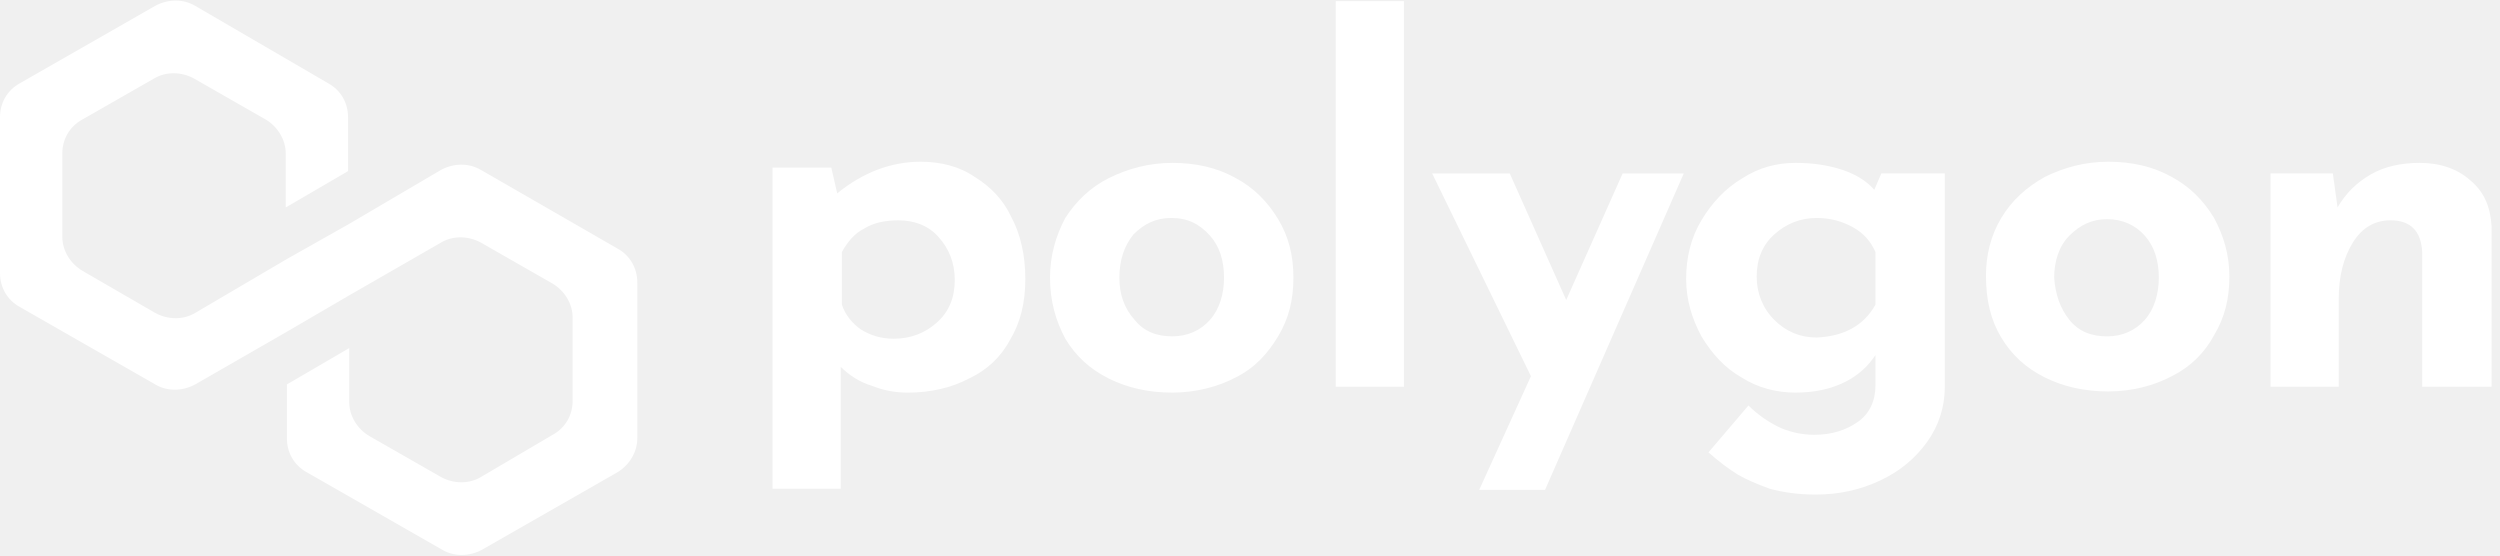
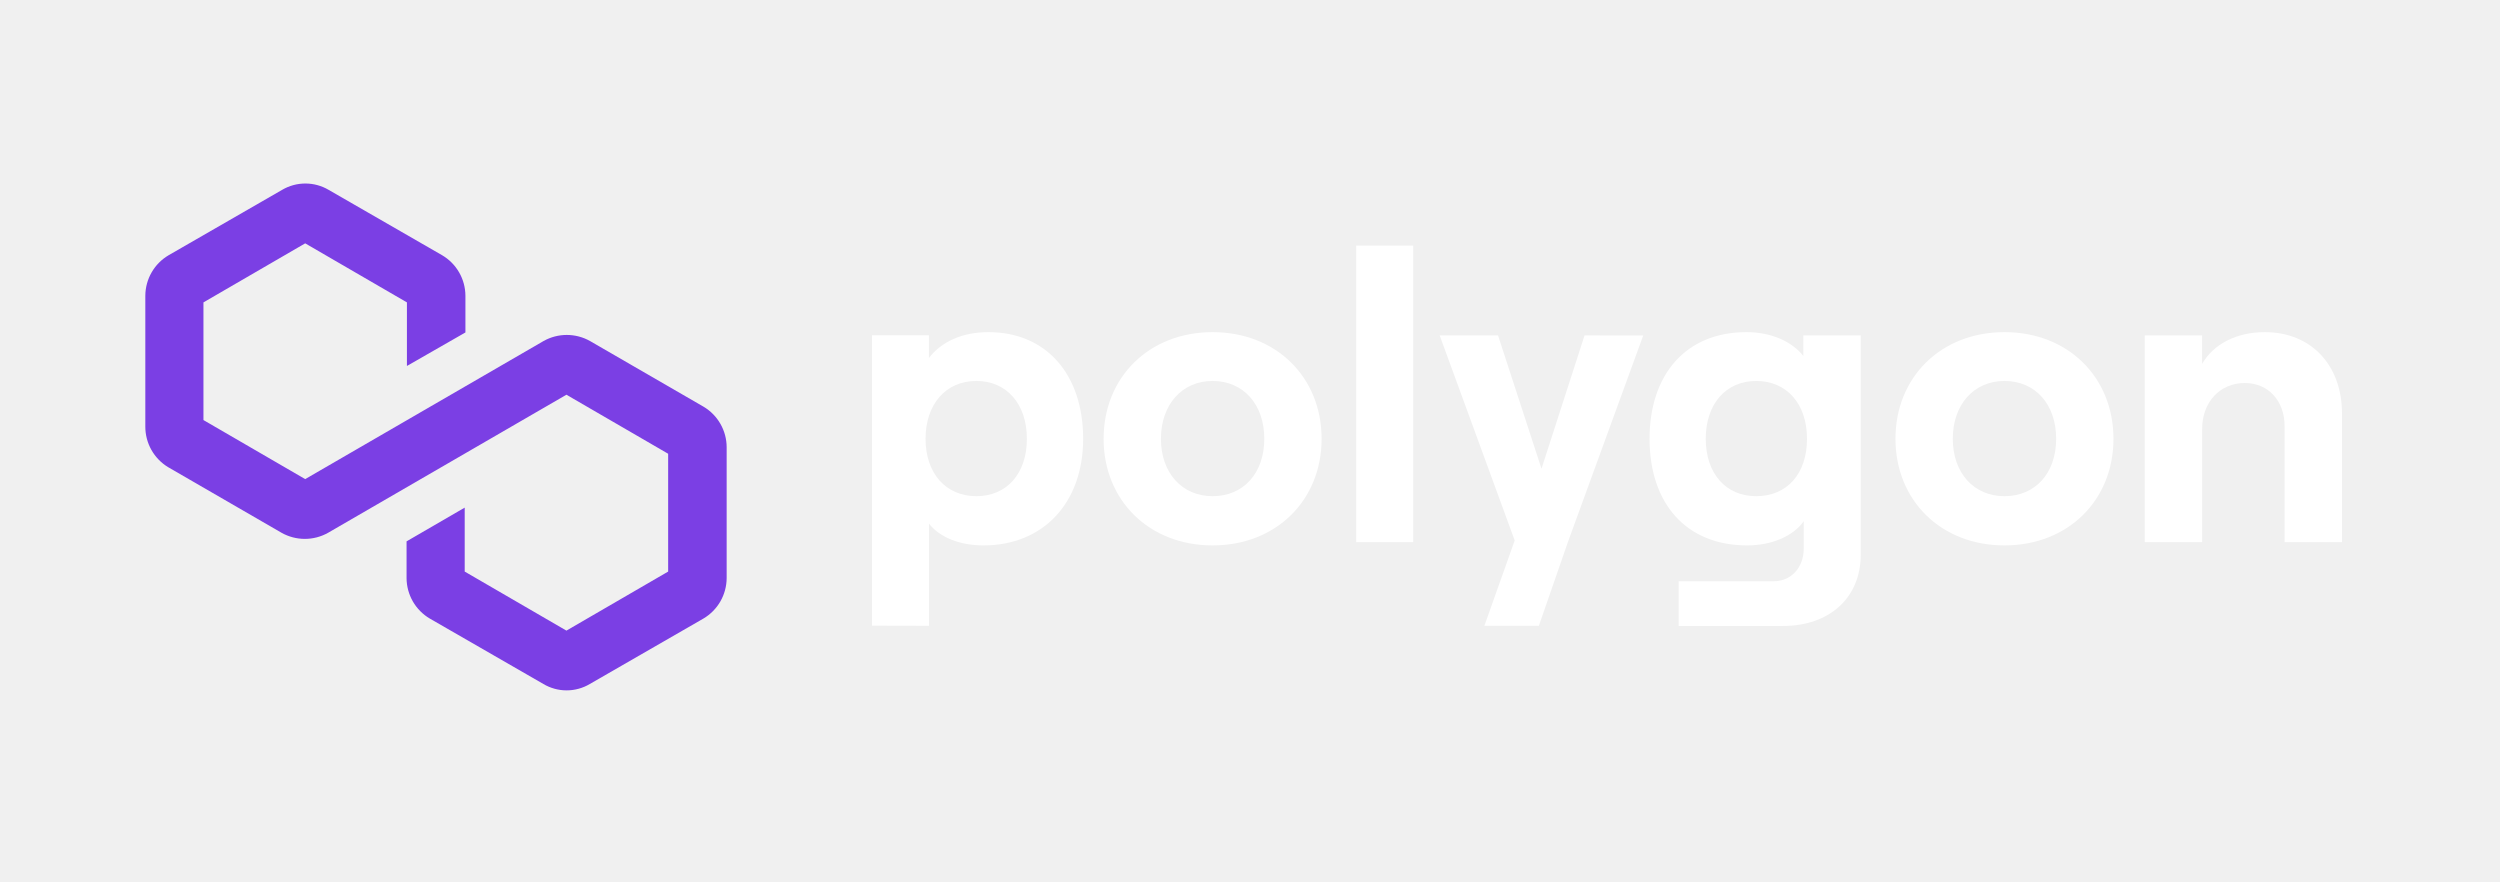
- <svg xmlns="http://www.w3.org/2000/svg" width="288" height="64" viewBox="0 0 288 64" fill="none">
-   <path d="M112.293 20.387C114.054 21.467 115.544 22.952 116.492 24.977C117.576 27.003 118.117 29.433 118.117 32.134C118.117 34.834 117.576 37.129 116.356 39.155C115.273 41.18 113.647 42.665 111.615 43.61C109.584 44.691 107.145 45.231 104.572 45.231C103.082 45.231 101.727 44.961 100.373 44.42C99.018 44.016 97.799 43.205 96.851 42.26V56.302H88.994V19.307H95.767L96.445 22.277C99.424 19.847 102.675 18.631 106.062 18.631C108.365 18.631 110.532 19.172 112.293 20.387ZM107.958 37.129C109.313 35.914 109.99 34.294 109.99 32.269C109.99 30.243 109.313 28.623 108.094 27.273C106.875 25.923 105.249 25.383 103.488 25.383C101.998 25.383 100.643 25.653 99.56 26.328C98.476 26.868 97.664 27.813 96.986 29.028V35.104C97.393 36.319 98.205 37.264 99.153 37.94C100.237 38.615 101.456 39.02 102.946 39.02C104.978 39.02 106.604 38.344 107.958 37.129Z" fill="white" />
-   <path d="M122.723 25.11C123.942 23.219 125.567 21.599 127.735 20.519C129.902 19.439 132.34 18.764 135.049 18.764C137.758 18.764 140.197 19.304 142.364 20.519C144.396 21.599 146.021 23.219 147.24 25.244C148.459 27.27 149.001 29.43 149.001 31.995C149.001 34.561 148.459 36.721 147.24 38.747C146.021 40.772 144.531 42.392 142.364 43.472C140.332 44.553 137.758 45.228 135.049 45.228C132.34 45.228 129.902 44.688 127.735 43.608C125.567 42.527 123.942 41.042 122.723 39.017C121.639 36.991 120.962 34.696 120.962 31.995C120.962 29.43 121.639 27.135 122.723 25.11ZM130.715 36.856C131.798 38.206 133.288 38.747 135.049 38.747C136.81 38.747 138.3 38.072 139.384 36.856C140.467 35.641 141.009 33.886 141.009 31.995C141.009 29.97 140.467 28.35 139.384 27.135C138.165 25.785 136.81 25.11 134.914 25.11C133.153 25.11 131.798 25.785 130.579 27C129.496 28.35 128.954 29.97 128.954 31.995C128.954 33.886 129.496 35.506 130.715 36.856Z" fill="white" />
-   <path d="M161.734 0.132V44.554H153.878V0.132H161.734Z" fill="white" />
-   <path d="M193.972 19.98L177.989 56.435H170.403L176.363 43.339L164.985 19.98H173.925L180.427 34.562L186.929 19.98H193.972Z" fill="white" />
-   <path d="M224.043 19.979V44.553C224.043 46.848 223.366 49.008 222.012 50.898C220.656 52.789 218.895 54.274 216.593 55.354C214.291 56.434 211.854 56.974 209.144 56.974C207.112 56.974 205.351 56.704 203.861 56.299C202.37 55.759 201.152 55.219 200.204 54.679C199.119 54.004 198.035 53.194 196.817 52.114L201.422 46.713C202.506 47.793 203.726 48.603 204.81 49.143C205.892 49.683 207.383 50.088 209.008 50.088C211.039 50.088 212.666 49.548 214.02 48.603C215.374 47.658 216.052 46.173 216.052 44.417V40.907C215.24 42.122 214.156 43.202 212.53 44.012C210.905 44.822 209.008 45.228 206.84 45.228C204.674 45.228 202.506 44.688 200.609 43.472C198.714 42.392 197.223 40.772 196.005 38.747C194.921 36.721 194.244 34.561 194.244 32.13C194.244 29.7 194.785 27.405 196.005 25.38C197.223 23.354 198.714 21.734 200.745 20.519C202.641 19.304 204.674 18.764 206.84 18.764C208.873 18.764 210.634 19.034 212.259 19.573C213.884 20.114 215.104 20.924 215.917 21.869L216.729 19.979H224.043ZM216.052 35.101V29.025C215.509 27.81 214.697 26.865 213.479 26.19C212.259 25.515 210.905 25.11 209.278 25.11C207.383 25.11 205.758 25.785 204.402 27C203.049 28.215 202.37 29.835 202.37 31.861C202.37 33.751 203.049 35.506 204.402 36.856C205.758 38.206 207.383 38.882 209.278 38.882C212.395 38.747 214.697 37.531 216.052 35.101Z" fill="white" />
-   <path d="M230.545 25.112C231.765 23.087 233.391 21.602 235.557 20.387C237.725 19.307 240.163 18.631 242.872 18.631C245.582 18.631 248.019 19.172 250.186 20.387C252.218 21.467 253.843 23.087 255.063 25.112C256.147 27.138 256.824 29.298 256.824 31.864C256.824 34.429 256.281 36.589 255.063 38.615C253.979 40.64 252.354 42.26 250.186 43.34C248.155 44.42 245.582 45.096 242.872 45.096C240.163 45.096 237.725 44.556 235.557 43.475C233.391 42.395 231.765 40.91 230.545 38.885C229.326 36.859 228.784 34.564 228.784 31.729C228.784 29.433 229.326 27.138 230.545 25.112ZM238.402 36.859C239.486 38.21 240.976 38.75 242.736 38.75C244.497 38.75 245.987 38.075 247.071 36.859C248.155 35.644 248.696 33.889 248.696 31.999C248.696 29.973 248.155 28.353 247.071 27.138C245.987 25.923 244.497 25.248 242.736 25.248C240.976 25.248 239.622 25.923 238.402 27.138C237.182 28.353 236.641 30.108 236.641 31.999C236.777 33.889 237.318 35.509 238.402 36.859Z" fill="white" />
-   <path d="M284.593 20.789C286.218 22.139 286.895 23.894 287.03 26.055V44.553H279.038V29.025C278.902 26.595 277.684 25.38 275.38 25.38C273.621 25.38 272.13 26.19 271.046 27.945C269.964 29.7 269.421 31.861 269.421 34.426V44.553H261.564V19.979H268.744L269.285 23.894C270.233 22.274 271.453 21.059 273.078 20.114C274.704 19.169 276.6 18.764 278.769 18.764C281.071 18.764 283.103 19.439 284.593 20.789Z" fill="white" />
-   <path d="M55.401 19.577C54.047 18.767 52.286 18.767 50.796 19.577L40.23 25.788L33.051 29.838L22.485 36.049C21.131 36.859 19.37 36.859 17.88 36.049L9.482 31.188C8.127 30.378 7.179 28.893 7.179 27.273V17.686C7.179 16.066 7.992 14.581 9.482 13.771L17.745 9.045C19.099 8.235 20.86 8.235 22.35 9.045L30.613 13.771C31.967 14.581 32.916 16.066 32.916 17.686V23.897L40.095 19.712V13.501C40.095 11.88 39.282 10.395 37.792 9.585L22.485 0.674C21.131 -0.136 19.37 -0.136 17.88 0.674L2.303 9.585C0.813 10.395 0 11.88 0 13.501V31.459C0 33.079 0.813 34.564 2.303 35.374L17.88 44.285C19.235 45.096 20.996 45.096 22.485 44.285L33.051 38.209L40.23 34.024L50.796 27.948C52.15 27.138 53.911 27.138 55.401 27.948L63.664 32.674C65.019 33.484 65.967 34.969 65.967 36.589V46.176C65.967 47.796 65.154 49.281 63.664 50.091L55.401 54.952C54.047 55.762 52.286 55.762 50.796 54.952L42.533 50.226C41.179 49.416 40.23 47.931 40.23 46.311V40.1L33.051 44.285V50.496C33.051 52.117 33.864 53.602 35.354 54.412L50.931 63.324C52.286 64.134 54.047 64.134 55.537 63.324L71.114 54.412C72.469 53.602 73.417 52.117 73.417 50.496V32.539C73.417 30.918 72.604 29.433 71.114 28.623L55.401 19.577Z" fill="white" />
+ <svg xmlns="http://www.w3.org/2000/svg" width="207" height="73" viewBox="0 0 207 73" fill="none">
+   <path d="M60.167 37.019V47.871C60.163 48.548 59.983 49.212 59.646 49.799C59.308 50.385 58.824 50.874 58.241 51.218L48.84 56.633C48.258 56.98 47.593 57.163 46.915 57.163C46.237 57.163 45.572 56.98 44.99 56.633L35.589 51.218C35.005 50.874 34.522 50.385 34.184 49.799C33.847 49.212 33.667 48.548 33.663 47.871V44.825L38.477 42.031V47.326L46.9 52.215L55.323 47.326V37.571L46.9 32.683L27.165 44.115C26.578 44.446 25.914 44.62 25.24 44.62C24.565 44.62 23.902 44.446 23.314 44.115L13.913 38.677C13.339 38.328 12.865 37.837 12.535 37.252C12.206 36.666 12.033 36.006 12.033 35.334V24.481C12.037 23.805 12.217 23.14 12.554 22.554C12.892 21.967 13.376 21.478 13.959 21.135L23.36 15.72C23.943 15.376 24.608 15.195 25.285 15.195C25.962 15.195 26.627 15.376 27.21 15.72L36.611 21.135C37.194 21.478 37.678 21.967 38.016 22.554C38.353 23.14 38.533 23.805 38.537 24.481V27.527L33.693 30.302V25.038L25.27 20.149L16.846 25.038V34.781L25.27 39.67L45.005 28.238C45.592 27.907 46.255 27.733 46.93 27.733C47.605 27.733 48.268 27.907 48.855 28.238L58.256 33.676C58.836 34.021 59.317 34.51 59.651 35.096C59.986 35.682 60.164 36.344 60.167 37.019V37.019Z" fill="#7B3FE4" />
+   <path d="M76.919 51.816V43.359C77.836 44.513 79.502 45.16 81.431 45.16C86.357 45.16 89.685 41.663 89.685 36.331C89.685 30.998 86.628 27.501 81.841 27.501C79.634 27.501 77.934 28.317 76.915 29.641V27.76H72.199V51.805L76.919 51.816ZM80.848 41.084C78.299 41.084 76.636 39.181 76.636 36.331C76.636 33.48 78.299 31.543 80.848 31.543C83.326 31.543 85.026 33.424 85.026 36.331C85.026 39.237 83.338 41.084 80.848 41.084Z" fill="white" />
+   <path d="M100.404 45.16C105.669 45.16 109.429 41.422 109.429 36.331C109.429 31.239 105.669 27.501 100.404 27.501C95.139 27.501 91.379 31.235 91.379 36.331C91.379 41.426 95.139 45.16 100.404 45.16ZM100.404 41.084C97.858 41.084 96.125 39.147 96.125 36.331C96.125 33.514 97.862 31.543 100.404 31.543C102.946 31.543 104.683 33.476 104.683 36.331C104.683 39.185 102.953 41.084 100.404 41.084Z" fill="white" />
+   <path d="M117.013 44.889V20.334H112.294V44.889H117.013Z" fill="white" />
+   <path d="M131.201 27.772L127.636 38.809L124.037 27.772H119.205L125.417 44.75L122.905 51.816H127.418L129.843 44.825L136.059 27.779L131.201 27.772Z" fill="white" />
+   <path d="M149.316 29.471C148.364 28.283 146.684 27.501 144.596 27.501C139.603 27.501 136.583 30.998 136.583 36.331C136.583 41.663 139.591 45.16 144.664 45.16C146.668 45.16 148.466 44.408 149.35 43.156V45.412C149.35 47.006 148.297 48.127 146.872 48.127H138.993V51.831H147.62C151.489 51.831 154.069 49.488 154.069 45.919V27.772H149.316V29.471ZM145.412 41.084C142.897 41.084 141.235 39.203 141.235 36.331C141.235 33.458 142.897 31.543 145.412 31.543C147.928 31.543 149.62 33.424 149.62 36.331C149.62 39.237 147.958 41.084 145.412 41.084Z" fill="white" />
+   <path d="M165.97 45.16C171.235 45.16 174.995 41.422 174.995 36.331C174.995 31.239 171.235 27.501 165.97 27.501C160.706 27.501 156.945 31.235 156.945 36.331C156.945 41.426 160.706 45.16 165.97 45.16ZM165.97 41.084C163.421 41.084 161.691 39.147 161.691 36.331C161.691 33.514 163.421 31.543 165.97 31.543C168.52 31.543 170.25 33.476 170.25 36.331C170.25 39.185 168.516 41.084 165.97 41.084Z" fill="white" />
+   <path d="M182.339 44.889V35.514C182.339 33.307 183.798 31.713 185.87 31.713C187.841 31.713 189.164 33.217 189.164 35.278V44.889H193.917V34.225C193.917 30.284 191.406 27.501 187.525 27.501C185.182 27.501 183.283 28.486 182.332 30.133V27.772H177.586V44.889H182.339Z" fill="white" />
</svg>
